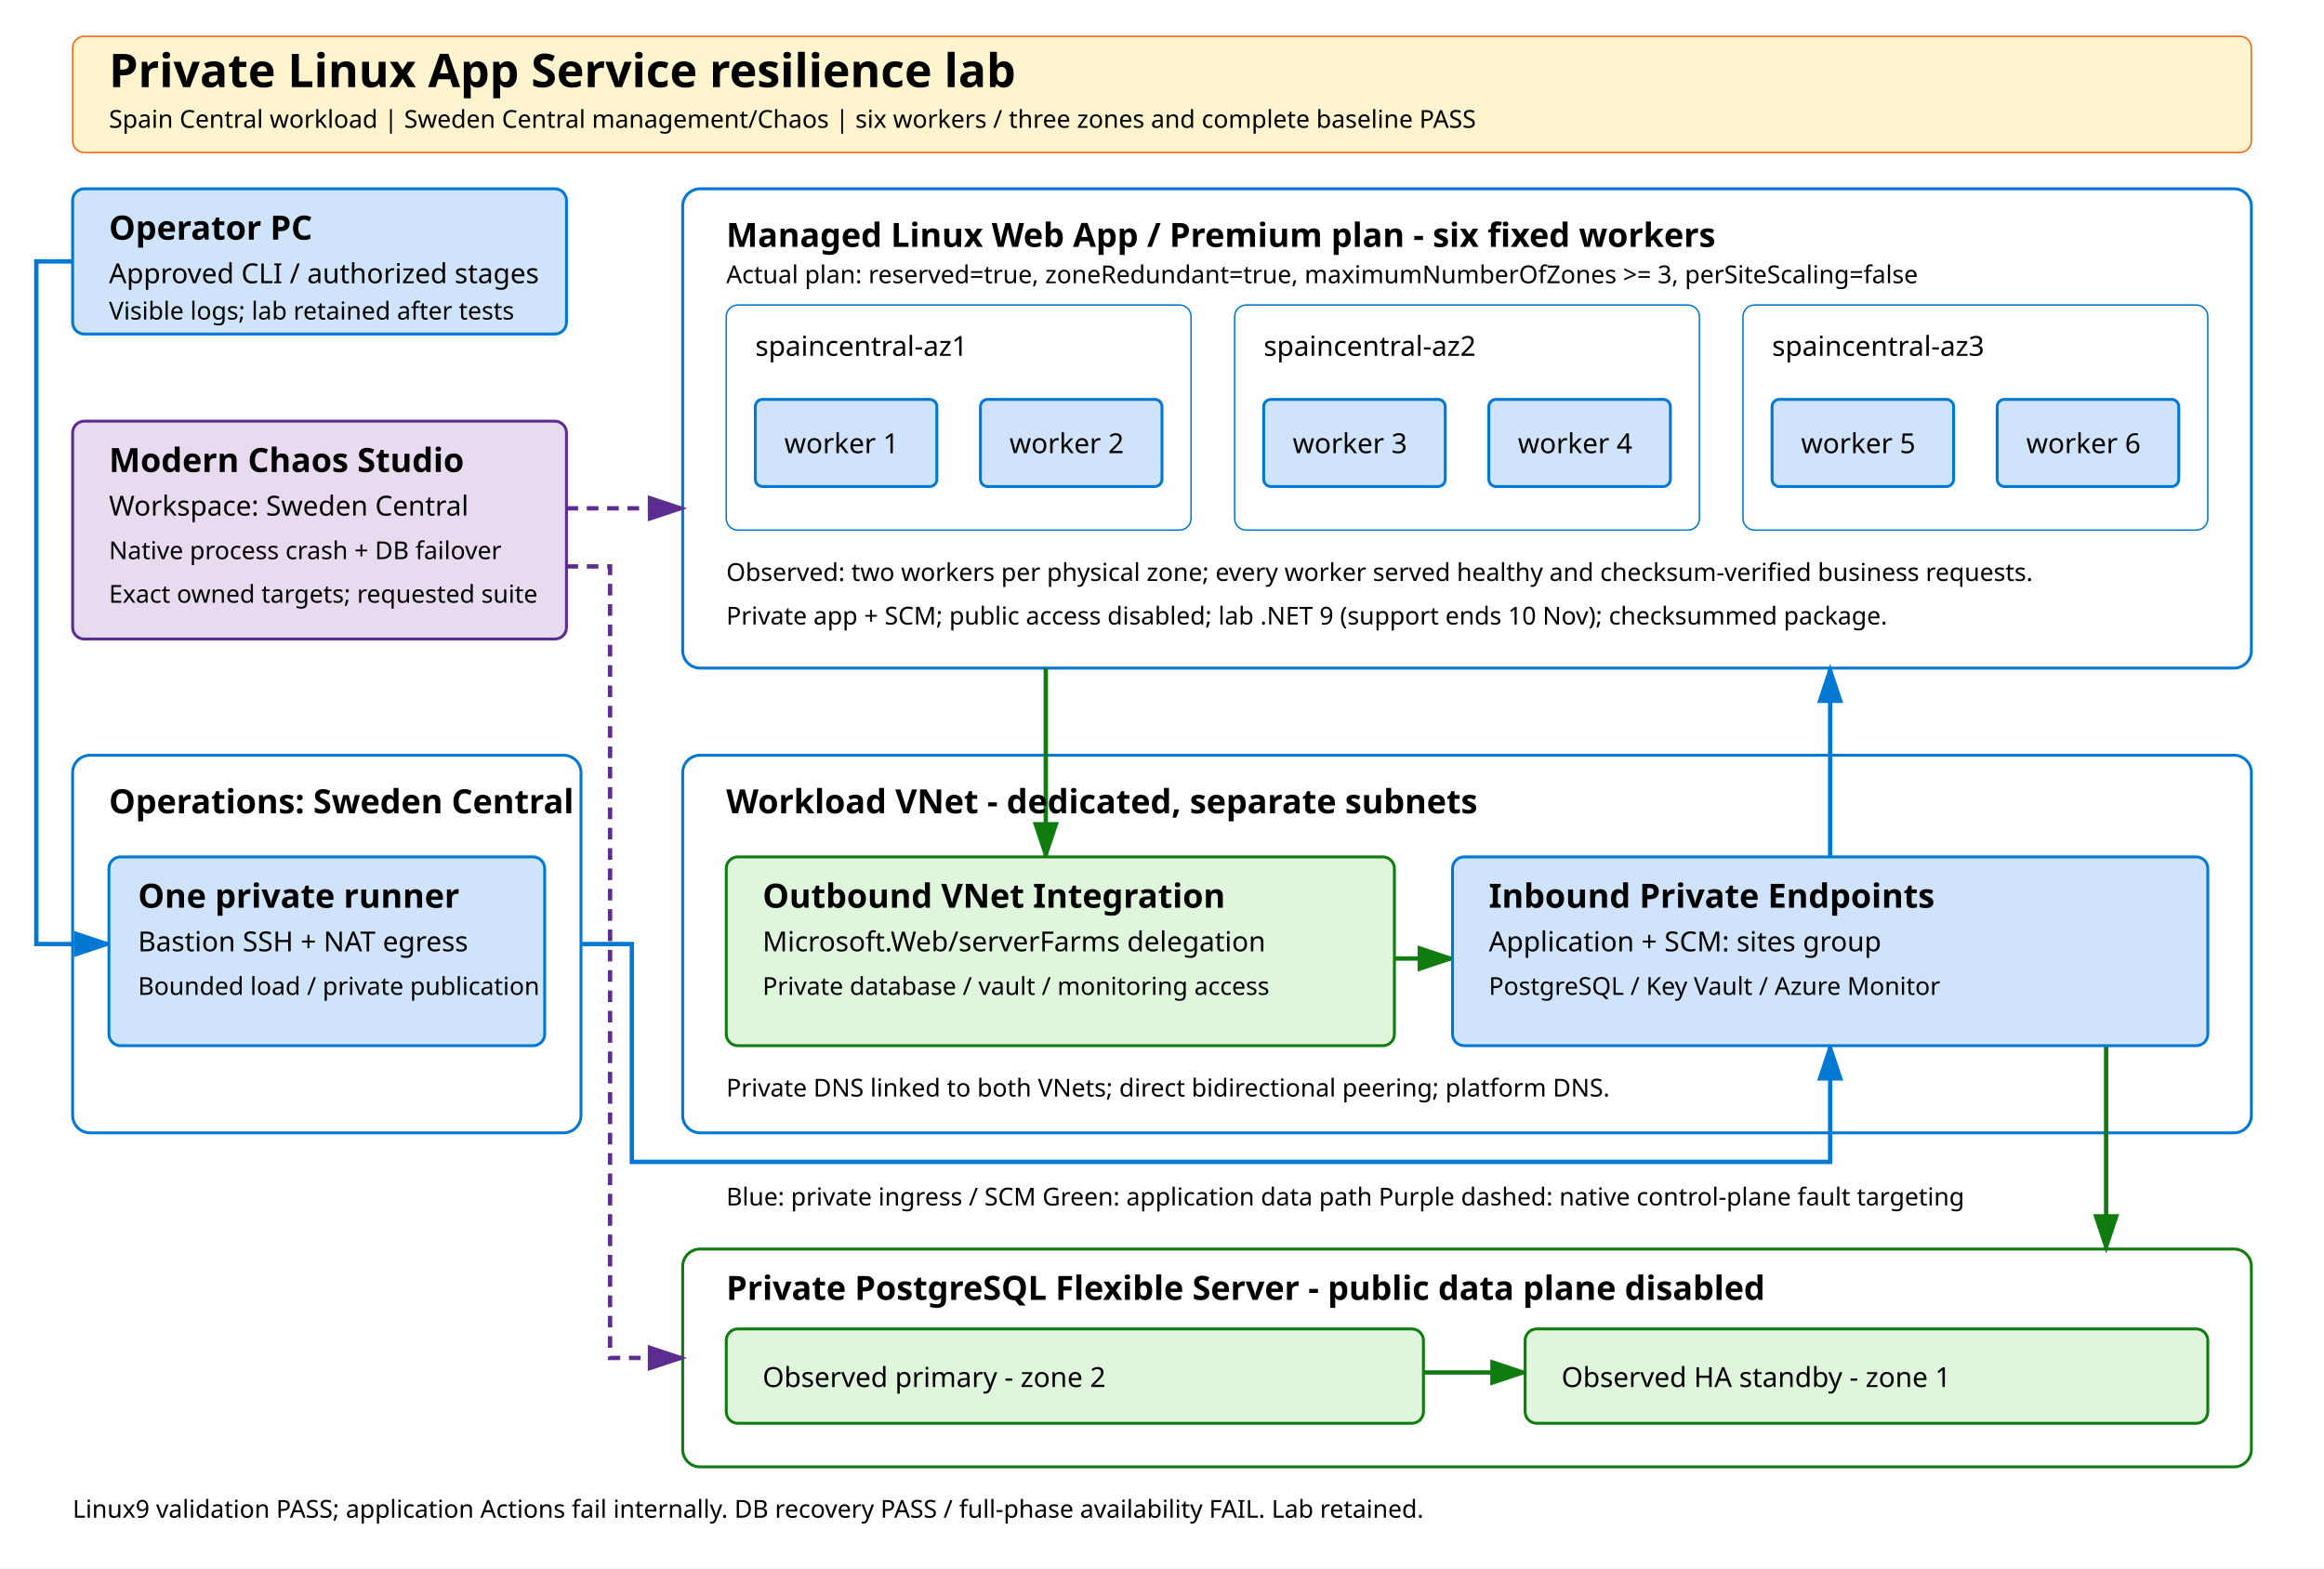
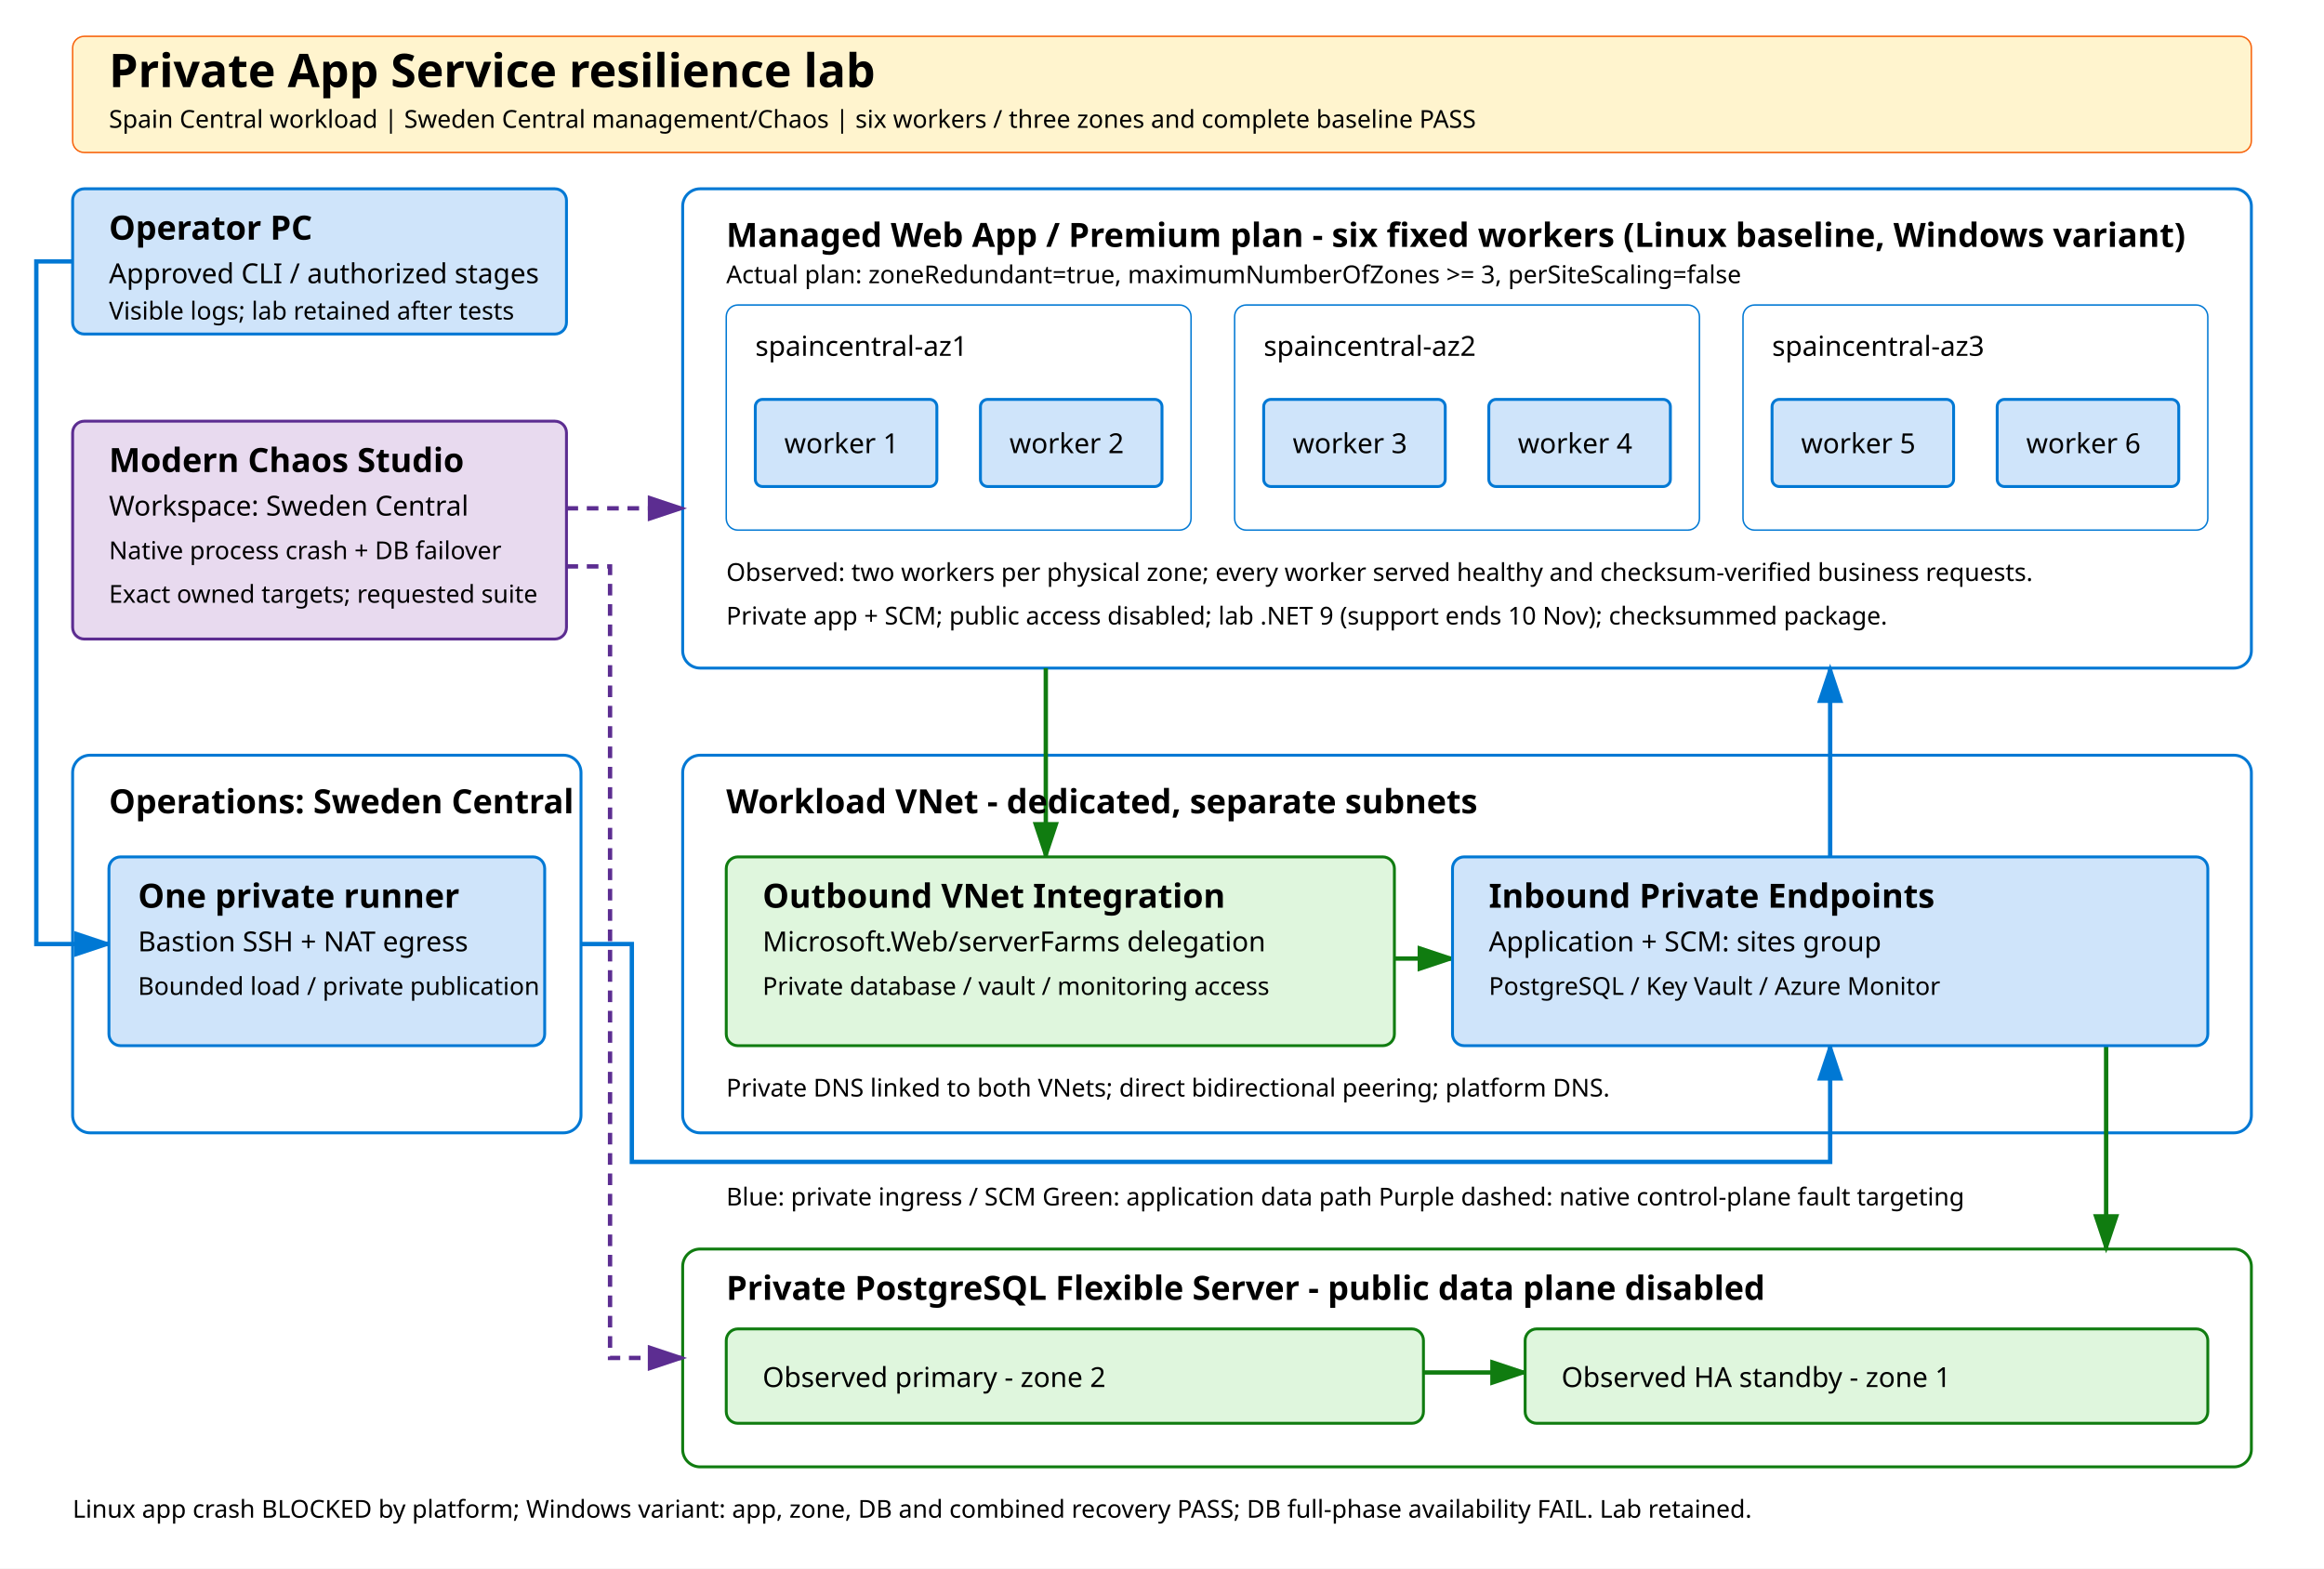
<svg xmlns="http://www.w3.org/2000/svg" width="1600" height="1080" viewBox="0 0 1600 1080">
  <defs>
    <marker id="arrow-blue" markerWidth="10" markerHeight="10" refX="8" refY="3" orient="auto" markerUnits="strokeWidth">
      <path d="M0,0 L0,6 L9,3 z" fill="#0078d4" />
    </marker>
    <marker id="arrow-green" markerWidth="10" markerHeight="10" refX="8" refY="3" orient="auto" markerUnits="strokeWidth">
      <path d="M0,0 L0,6 L9,3 z" fill="#107c10" />
    </marker>
    <marker id="arrow-purple" markerWidth="10" markerHeight="10" refX="8" refY="3" orient="auto" markerUnits="strokeWidth">
      <path d="M0,0 L0,6 L9,3 z" fill="#5c2d91" />
    </marker>
    <style>text { font-family: Segoe UI, sans-serif; fill: #000; font-size: 19px } .title { font-size: 32px; font-weight: 600 } .heading { font-size: 23px; font-weight: 600 } .small { font-size: 17px } .boundary { fill: none; stroke: #0078d4; stroke-width: 2 } .node { fill: #cfe4fa; stroke: #0078d4; stroke-width: 2 } .data { fill: #dff6dd; stroke: #107c10; stroke-width: 2 }</style>
  </defs>
  <g id="background">
    <rect width="1600" height="1080" fill="#fff" />
  </g>
  <g id="boundaries">
    <rect x="470" y="130" width="1080" height="330" rx="12" class="boundary" />
    <rect x="50" y="520" width="350" height="260" rx="12" class="boundary" />
    <rect x="470" y="520" width="1080" height="260" rx="12" class="boundary" />
    <rect x="470" y="860" width="1080" height="150" rx="12" fill="none" stroke="#107c10" stroke-width="2" />
  </g>
  <g id="connectors" fill="none" stroke-width="3">
    <path d="M50 180 H25 V650 H75" stroke="#0078d4" marker-end="url(#arrow-blue)" />
    <path d="M400 650 H435 V800 H1260 V720" stroke="#0078d4" marker-end="url(#arrow-blue)" />
    <path d="M1260 590 V460" stroke="#0078d4" marker-end="url(#arrow-blue)" />
    <path d="M720 460 V590" stroke="#107c10" marker-end="url(#arrow-green)" />
    <path d="M960 660 H1000" stroke="#107c10" marker-end="url(#arrow-green)" />
    <path d="M1450 720 V860" stroke="#107c10" marker-end="url(#arrow-green)" />
    <path d="M390 350 H470" stroke="#5c2d91" stroke-dasharray="8 6" marker-end="url(#arrow-purple)" />
    <path d="M390 390 H420 V935 H470" stroke="#5c2d91" stroke-dasharray="8 6" marker-end="url(#arrow-purple)" />
    <path d="M980 945 H1050" stroke="#107c10" marker-end="url(#arrow-green)" />
  </g>
  <g id="components">
    <rect x="50" y="130" width="340" height="100" rx="8" class="node" />
    <rect x="50" y="290" width="340" height="150" rx="8" fill="#e8daef" stroke="#5c2d91" stroke-width="2" />
    <rect x="75" y="590" width="300" height="130" rx="8" class="node" />
    <rect x="500" y="210" width="320" height="155" rx="8" fill="none" stroke="#0078d4" />
    <rect x="850" y="210" width="320" height="155" rx="8" fill="none" stroke="#0078d4" />
    <rect x="1200" y="210" width="320" height="155" rx="8" fill="none" stroke="#0078d4" />
    <rect x="520" y="275" width="125" height="60" rx="5" class="node" />
    <rect x="675" y="275" width="125" height="60" rx="5" class="node" />
    <rect x="870" y="275" width="125" height="60" rx="5" class="node" />
    <rect x="1025" y="275" width="125" height="60" rx="5" class="node" />
    <rect x="1220" y="275" width="125" height="60" rx="5" class="node" />
    <rect x="1375" y="275" width="125" height="60" rx="5" class="node" />
    <rect x="500" y="590" width="460" height="130" rx="8" class="data" />
    <rect x="1000" y="590" width="520" height="130" rx="8" class="node" />
    <rect x="500" y="915" width="480" height="65" rx="8" class="data" />
    <rect x="1050" y="915" width="470" height="65" rx="8" class="data" />
    <rect x="50" y="25" width="1500" height="80" rx="8" fill="#fff4ce" stroke="#f7630c" />
  </g>
  <g id="labels">
-     <text x="75" y="60" class="title">Private Linux App Service resilience lab</text>
+     <text x="75" y="60" class="title">Private App Service resilience lab</text>
    <text x="75" y="88" class="small">Spain Central workload | Sweden Central management/Chaos | six workers / three zones and complete baseline PASS</text>
    <text x="75" y="165" class="heading">Operator PC</text>
    <text x="75" y="195">Approved CLI / authorized stages</text>
    <text x="75" y="220" class="small">Visible logs; lab retained after tests</text>
    <text x="75" y="325" class="heading">Modern Chaos Studio</text>
    <text x="75" y="355">Workspace: Sweden Central</text>
    <text x="75" y="385" class="small">Native process crash + DB failover</text>
    <text x="75" y="415" class="small">Exact owned targets; requested suite</text>
-     <text x="500" y="170" class="heading">Managed Linux Web App / Premium plan - six fixed workers</text>
-     <text x="500" y="195" class="small">Actual plan: reserved=true, zoneRedundant=true, maximumNumberOfZones &gt;= 3, perSiteScaling=false</text>
+     <text x="500" y="170" class="heading">Managed Web App / Premium plan - six fixed workers (Linux baseline, Windows variant)</text>
+     <text x="500" y="195" class="small">Actual plan: zoneRedundant=true, maximumNumberOfZones &gt;= 3, perSiteScaling=false</text>
    <text x="520" y="245">spaincentral-az1</text>
    <text x="870" y="245">spaincentral-az2</text>
    <text x="1220" y="245">spaincentral-az3</text>
    <text x="540" y="312">worker 1</text>
    <text x="695" y="312">worker 2</text>
    <text x="890" y="312">worker 3</text>
    <text x="1045" y="312">worker 4</text>
    <text x="1240" y="312">worker 5</text>
    <text x="1395" y="312">worker 6</text>
    <text x="500" y="400" class="small">Observed: two workers per physical zone; every worker served healthy and checksum-verified business requests.</text>
    <text x="500" y="430" class="small">Private app + SCM; public access disabled; lab .NET 9 (support ends 10 Nov); checksummed package.</text>
    <text x="75" y="560" class="heading">Operations: Sweden Central</text>
    <text x="95" y="625" class="heading">One private runner</text>
    <text x="95" y="655">Bastion SSH + NAT egress</text>
    <text x="95" y="685" class="small">Bounded load / private publication</text>
    <text x="500" y="560" class="heading">Workload VNet - dedicated, separate subnets</text>
    <text x="525" y="625" class="heading">Outbound VNet Integration</text>
    <text x="525" y="655">Microsoft.Web/serverFarms delegation</text>
    <text x="525" y="685" class="small">Private database / vault / monitoring access</text>
    <text x="1025" y="625" class="heading">Inbound Private Endpoints</text>
    <text x="1025" y="655">Application + SCM: sites group</text>
    <text x="1025" y="685" class="small">PostgreSQL / Key Vault / Azure Monitor</text>
    <text x="500" y="755" class="small">Private DNS linked to both VNets; direct bidirectional peering; platform DNS.</text>
    <text x="500" y="830" class="small">Blue: private ingress / SCM     Green: application data path     Purple dashed: native control-plane fault targeting</text>
    <text x="500" y="895" class="heading">Private PostgreSQL Flexible Server - public data plane disabled</text>
    <text x="525" y="955">Observed primary - zone 2</text>
    <text x="1075" y="955">Observed HA standby - zone 1</text>
-     <text x="50" y="1045" class="small">Linux9 validation PASS; application Actions fail internally. DB recovery PASS / full-phase availability FAIL. Lab retained.</text>
+     <text x="50" y="1045" class="small">Linux app crash BLOCKED by platform; Windows variant: app, zone, DB and combined recovery PASS; DB full-phase availability FAIL. Lab retained.</text>
  </g>
</svg>
